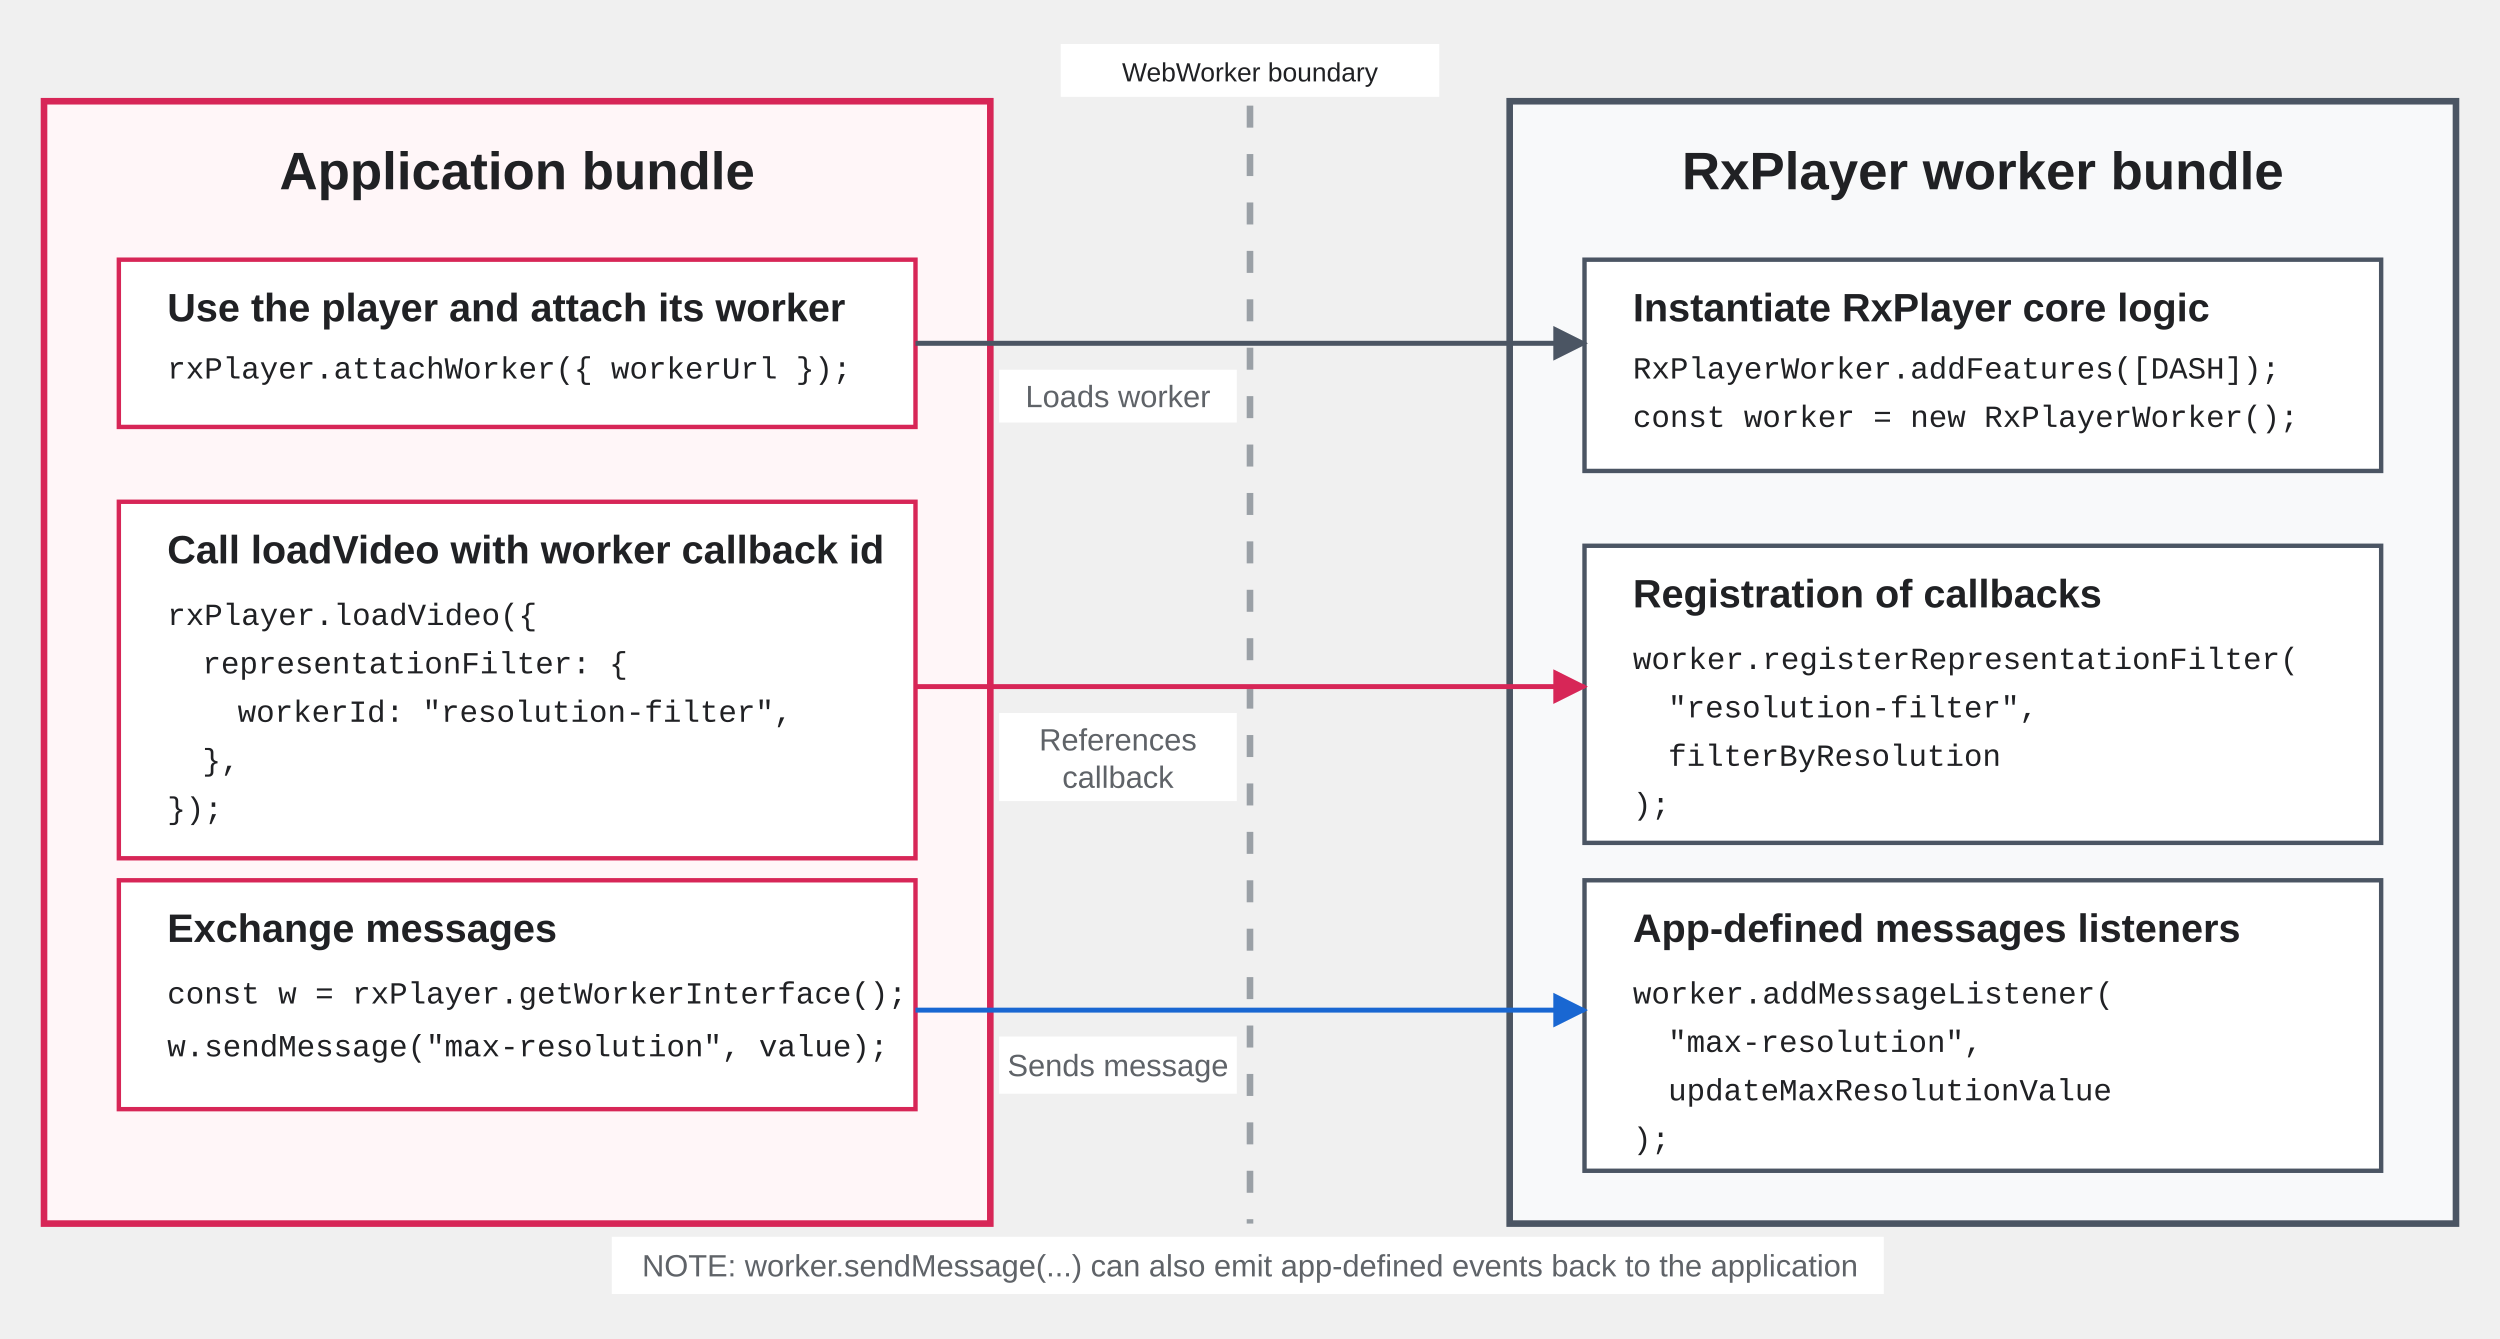
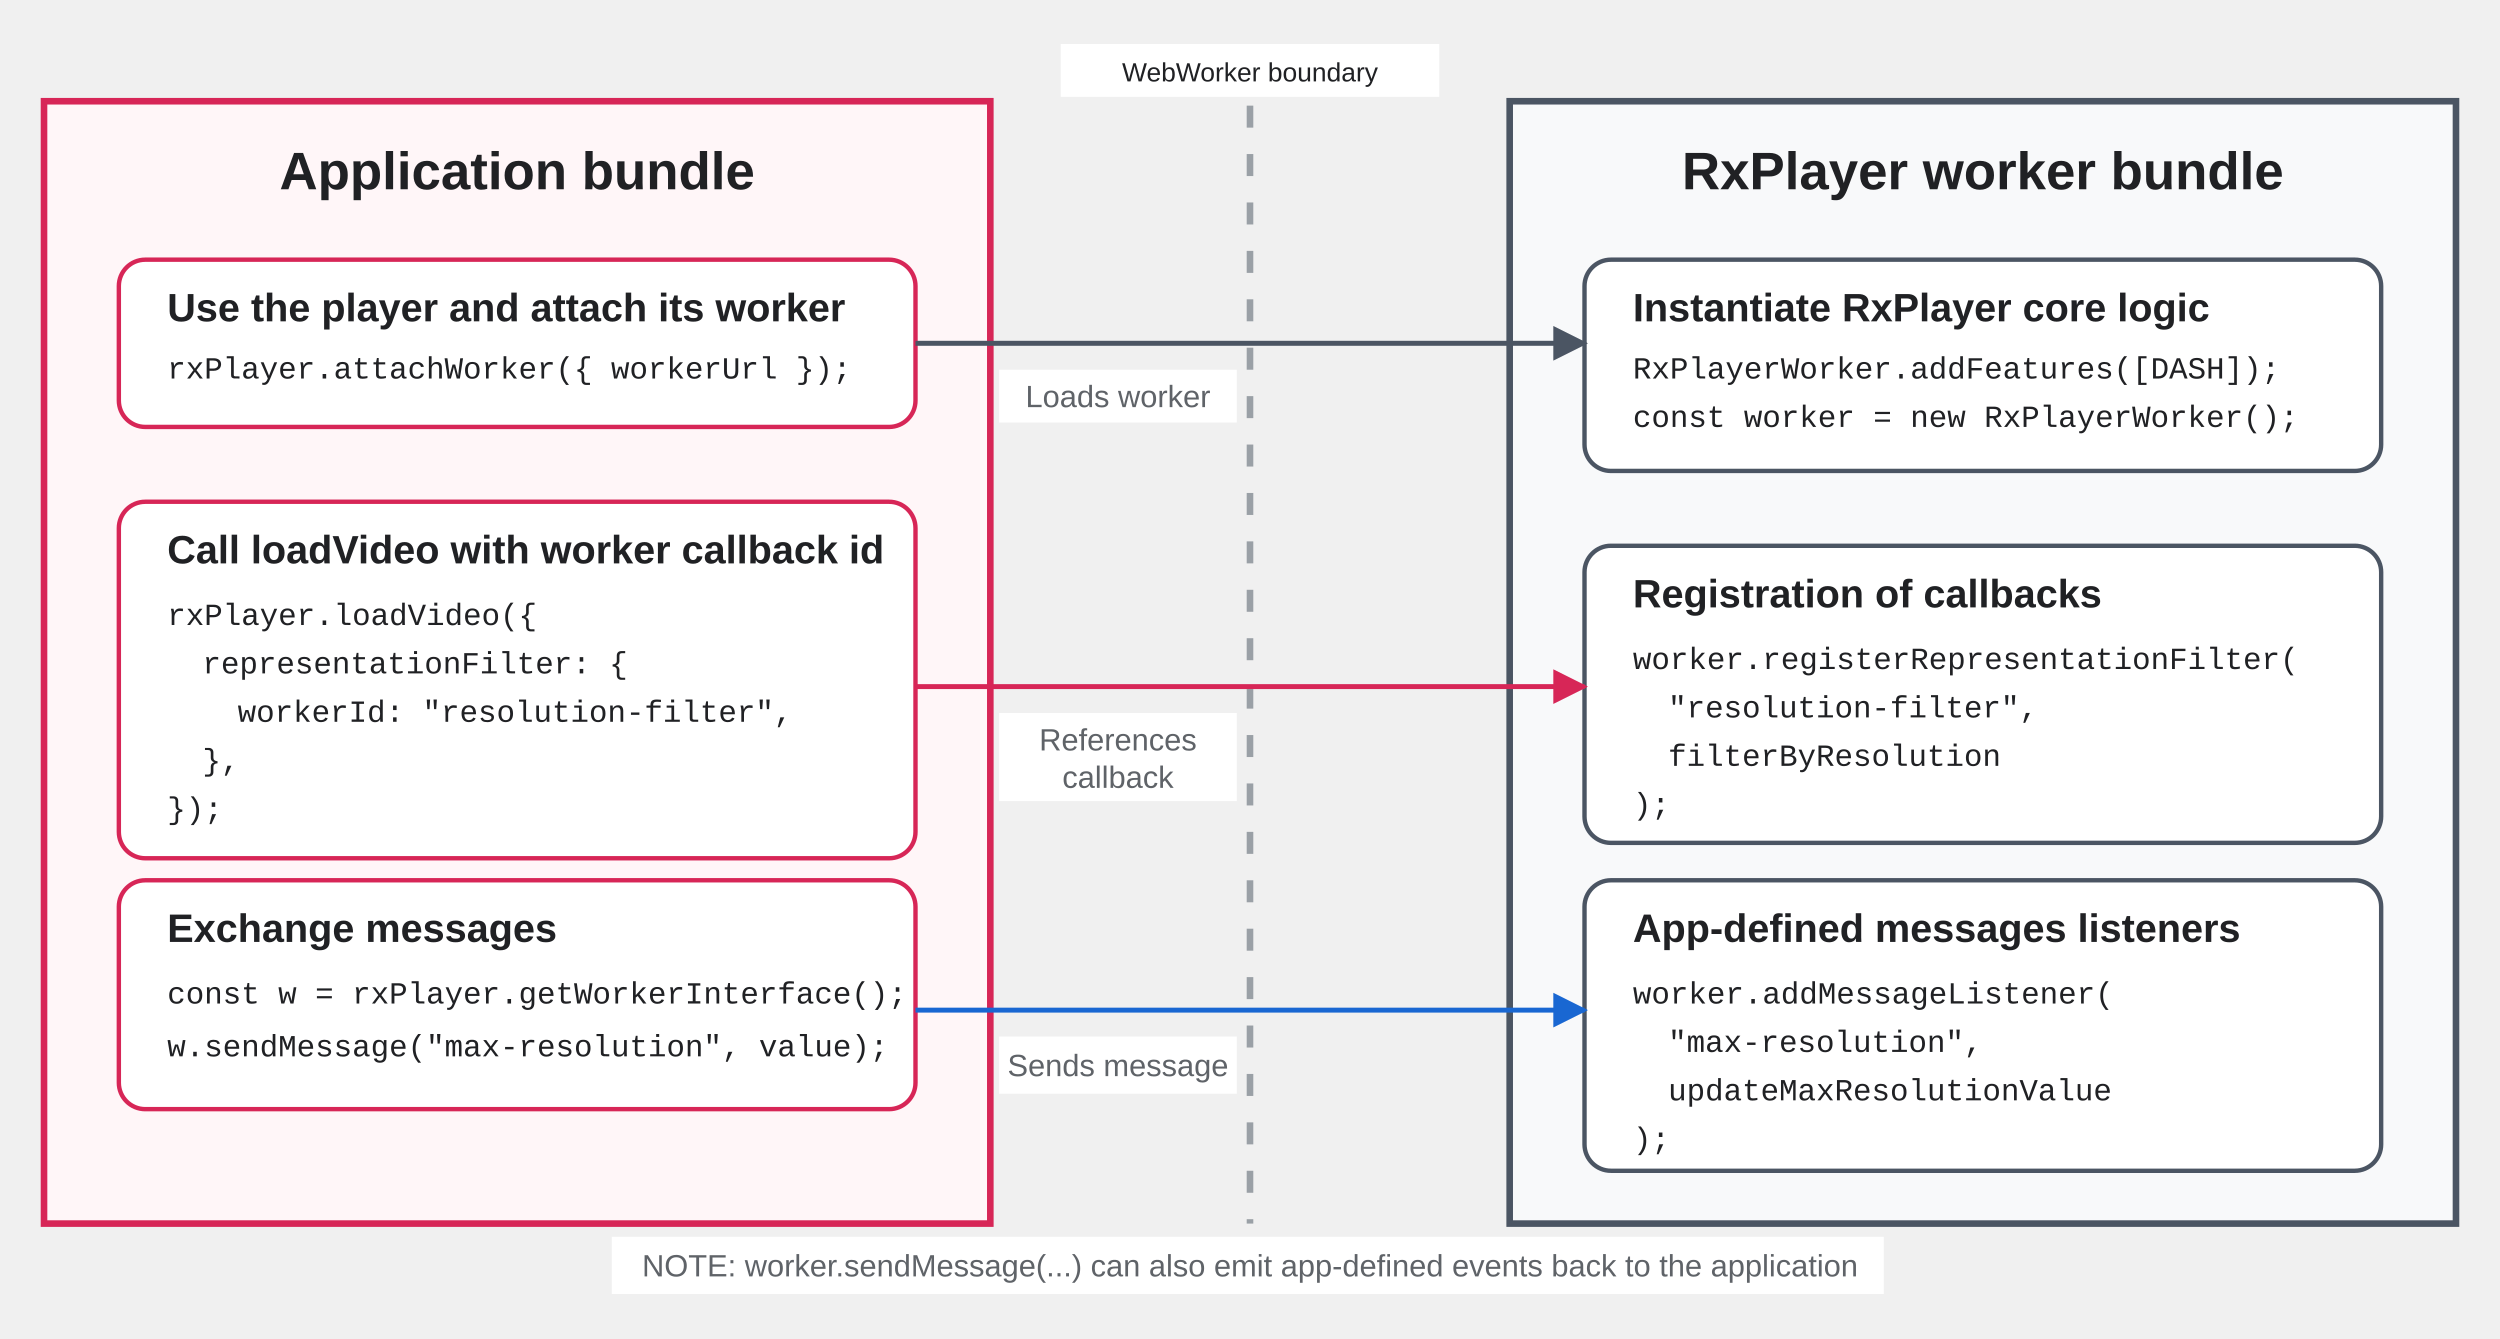
<svg xmlns="http://www.w3.org/2000/svg" viewBox="32 80 1136 608" role="img" aria-labelledby="title desc">
  <defs>
    <marker id="arrow-slate" viewBox="0 0 10 10" markerWidth="7" markerHeight="7" refX="9" refY="5" orient="auto">
      <path d="M0 0 10 5 0 10z" fill="#4b5563" />
    </marker>
    <marker id="arrow-pink" viewBox="0 0 10 10" markerWidth="7" markerHeight="7" refX="9" refY="5" orient="auto">
      <path d="M0 0 10 5 0 10z" fill="#d72657" />
    </marker>
    <marker id="arrow-blue" viewBox="0 0 10 10" markerWidth="7" markerHeight="7" refX="9" refY="5" orient="auto">
      <path d="M0 0 10 5 0 10z" fill="#1967d2" />
    </marker>
    <style>
      text {
        font-family: Arial, Helvetica, sans-serif;
        fill: #202124;
      }
      .title {
        font-size: 30px;
        font-weight: 700;
      }
      .panel-title {
        font-size: 24px;
        font-weight: 700;
      }
      .section {
        font-size: 18px;
        font-weight: 700;
      }
      .body {
        font-size: 16px;
      }
      .small {
        font-size: 14px;
        fill: #5f6368;
      }
      .code {
        font-family: "SFMono-Regular", Consolas, "Liberation Mono", Menlo, monospace;
        font-size: 14px;
      }
      .code-small {
        font-family: "SFMono-Regular", Consolas, "Liberation Mono", Menlo, monospace;
        font-size: 13px;
      }
      .muted {
        fill: #5f6368;
      }
    </style>
  </defs>
  <rect x="52" y="126" width="430" height="510" fill="#fff6f8" stroke="#d72657" stroke-width="3" />
  <text x="267" y="166" text-anchor="middle" class="panel-title">Application bundle</text>
-   <rect x="86" y="198" width="362" height="76" fill="#ffffff" stroke="#d72657" stroke-width="2" />
+   <rect x="86" y="198" width="362" height="76" rx="12" fill="#ffffff" stroke="#d72657" stroke-width="2" />
  <text x="108" y="226" class="section">Use the player and attach its worker</text>
  <text x="108" y="252" class="code">rxPlayer.attachWorker({ workerUrl });</text>
-   <rect x="86" y="308" width="362" height="162" fill="#ffffff" stroke="#d72657" stroke-width="2" />
+   <rect x="86" y="308" width="362" height="162" rx="12" fill="#ffffff" stroke="#d72657" stroke-width="2" />
  <text x="108" y="336" class="section">Call loadVideo with worker callback id</text>
  <text x="108" y="364" class="code">rxPlayer.loadVideo({</text>
  <text x="124" y="386" class="code">representationFilter: {</text>
  <text x="140" y="408" class="code">workerId: "resolution-filter",</text>
  <text x="124" y="430" class="code">},</text>
  <text x="108" y="452" class="code">});</text>
-   <rect x="86" y="480" width="362" height="104" fill="#ffffff" stroke="#d72657" stroke-width="2" />
+   <rect x="86" y="480" width="362" height="104" rx="12" fill="#ffffff" stroke="#d72657" stroke-width="2" />
  <text x="108" y="508" class="section">Exchange messages</text>
  <text x="108" y="536" class="code">const w = rxPlayer.getWorkerInterface();</text>
  <text x="108" y="560" class="code">w.sendMessage("max-resolution", value);</text>
  <rect x="514" y="100" width="172" height="24" fill="#ffffff" />
  <text x="600" y="117" text-anchor="middle">WebWorker boundary</text>
  <line x1="600" y1="128" x2="600" y2="636" stroke="#9aa0a6" stroke-width="3" stroke-dasharray="10 12" />
  <rect x="718" y="126" width="430" height="510" fill="#f8f9fa" stroke="#4b5563" stroke-width="3" />
  <text x="933" y="166" text-anchor="middle" class="panel-title">RxPlayer worker bundle</text>
-   <rect x="752" y="198" width="362" height="96" fill="#ffffff" stroke="#4b5563" stroke-width="2" />
+   <rect x="752" y="198" width="362" height="96" rx="12" fill="#ffffff" stroke="#4b5563" stroke-width="2" />
  <text x="774" y="226" class="section">Instantiate RxPlayer core logic</text>
  <text x="774" y="252" class="code">RxPlayerWorker.addFeatures([DASH]);</text>
  <text x="774" y="274" class="code">const worker = new RxPlayerWorker();</text>
-   <rect x="752" y="328" width="362" height="135" fill="#ffffff" stroke="#4b5563" stroke-width="2" />
+   <rect x="752" y="328" width="362" height="135" rx="12" fill="#ffffff" stroke="#4b5563" stroke-width="2" />
  <text x="774" y="356" class="section">Registration of callbacks</text>
  <text x="774" y="384" class="code">worker.registerRepresentationFilter(</text>
  <text x="790" y="406" class="code">"resolution-filter",</text>
  <text x="790" y="428" class="code">filterByResolution</text>
  <text x="774" y="450" class="code">);</text>
-   <rect x="752" y="480" width="362" height="132" fill="#ffffff" stroke="#4b5563" stroke-width="2" />
+   <rect x="752" y="480" width="362" height="132" rx="12" fill="#ffffff" stroke="#4b5563" stroke-width="2" />
  <text x="774" y="508" class="section">App-defined messages listeners</text>
  <text x="774" y="536" class="code">worker.addMessageListener(</text>
  <text x="790" y="558" class="code">"max-resolution",</text>
  <text x="790" y="580" class="code">updateMaxResolutionValue</text>
  <text x="774" y="602" class="code">);</text>
  <path d="M448 236 C526 236 674 236 752 236" fill="none" stroke="#4b5563" stroke-width="2.25" marker-end="url(#arrow-slate)" />
  <rect x="486" y="248" width="108" height="24" fill="#ffffff" />
  <text x="540" y="265" text-anchor="middle" class="small">Loads worker</text>
  <path d="M448 392 C526 392 674 392 752 392" fill="none" stroke="#d72657" stroke-width="2.25" marker-end="url(#arrow-pink)" />
  <rect x="486" y="404" width="108" height="40" fill="#ffffff" />
  <text x="540" y="421" text-anchor="middle" class="small">References</text>
  <text x="540" y="438" text-anchor="middle" class="small">callback</text>
  <path d="M448 539 C528 539 672 539 752 539" fill="none" stroke="#1967d2" stroke-width="2.25" marker-end="url(#arrow-blue)" />
  <rect x="486" y="551" width="108" height="26" fill="#ffffff" />
  <text x="540" y="569" text-anchor="middle" class="small">Sends message</text>
  <rect x="310" y="642" width="578" height="26" fill="#ffffff" />
  <text x="600" y="660" text-anchor="middle" class="small">NOTE: worker.sendMessage(...) can also emit app-defined events back to the application</text>
</svg>
